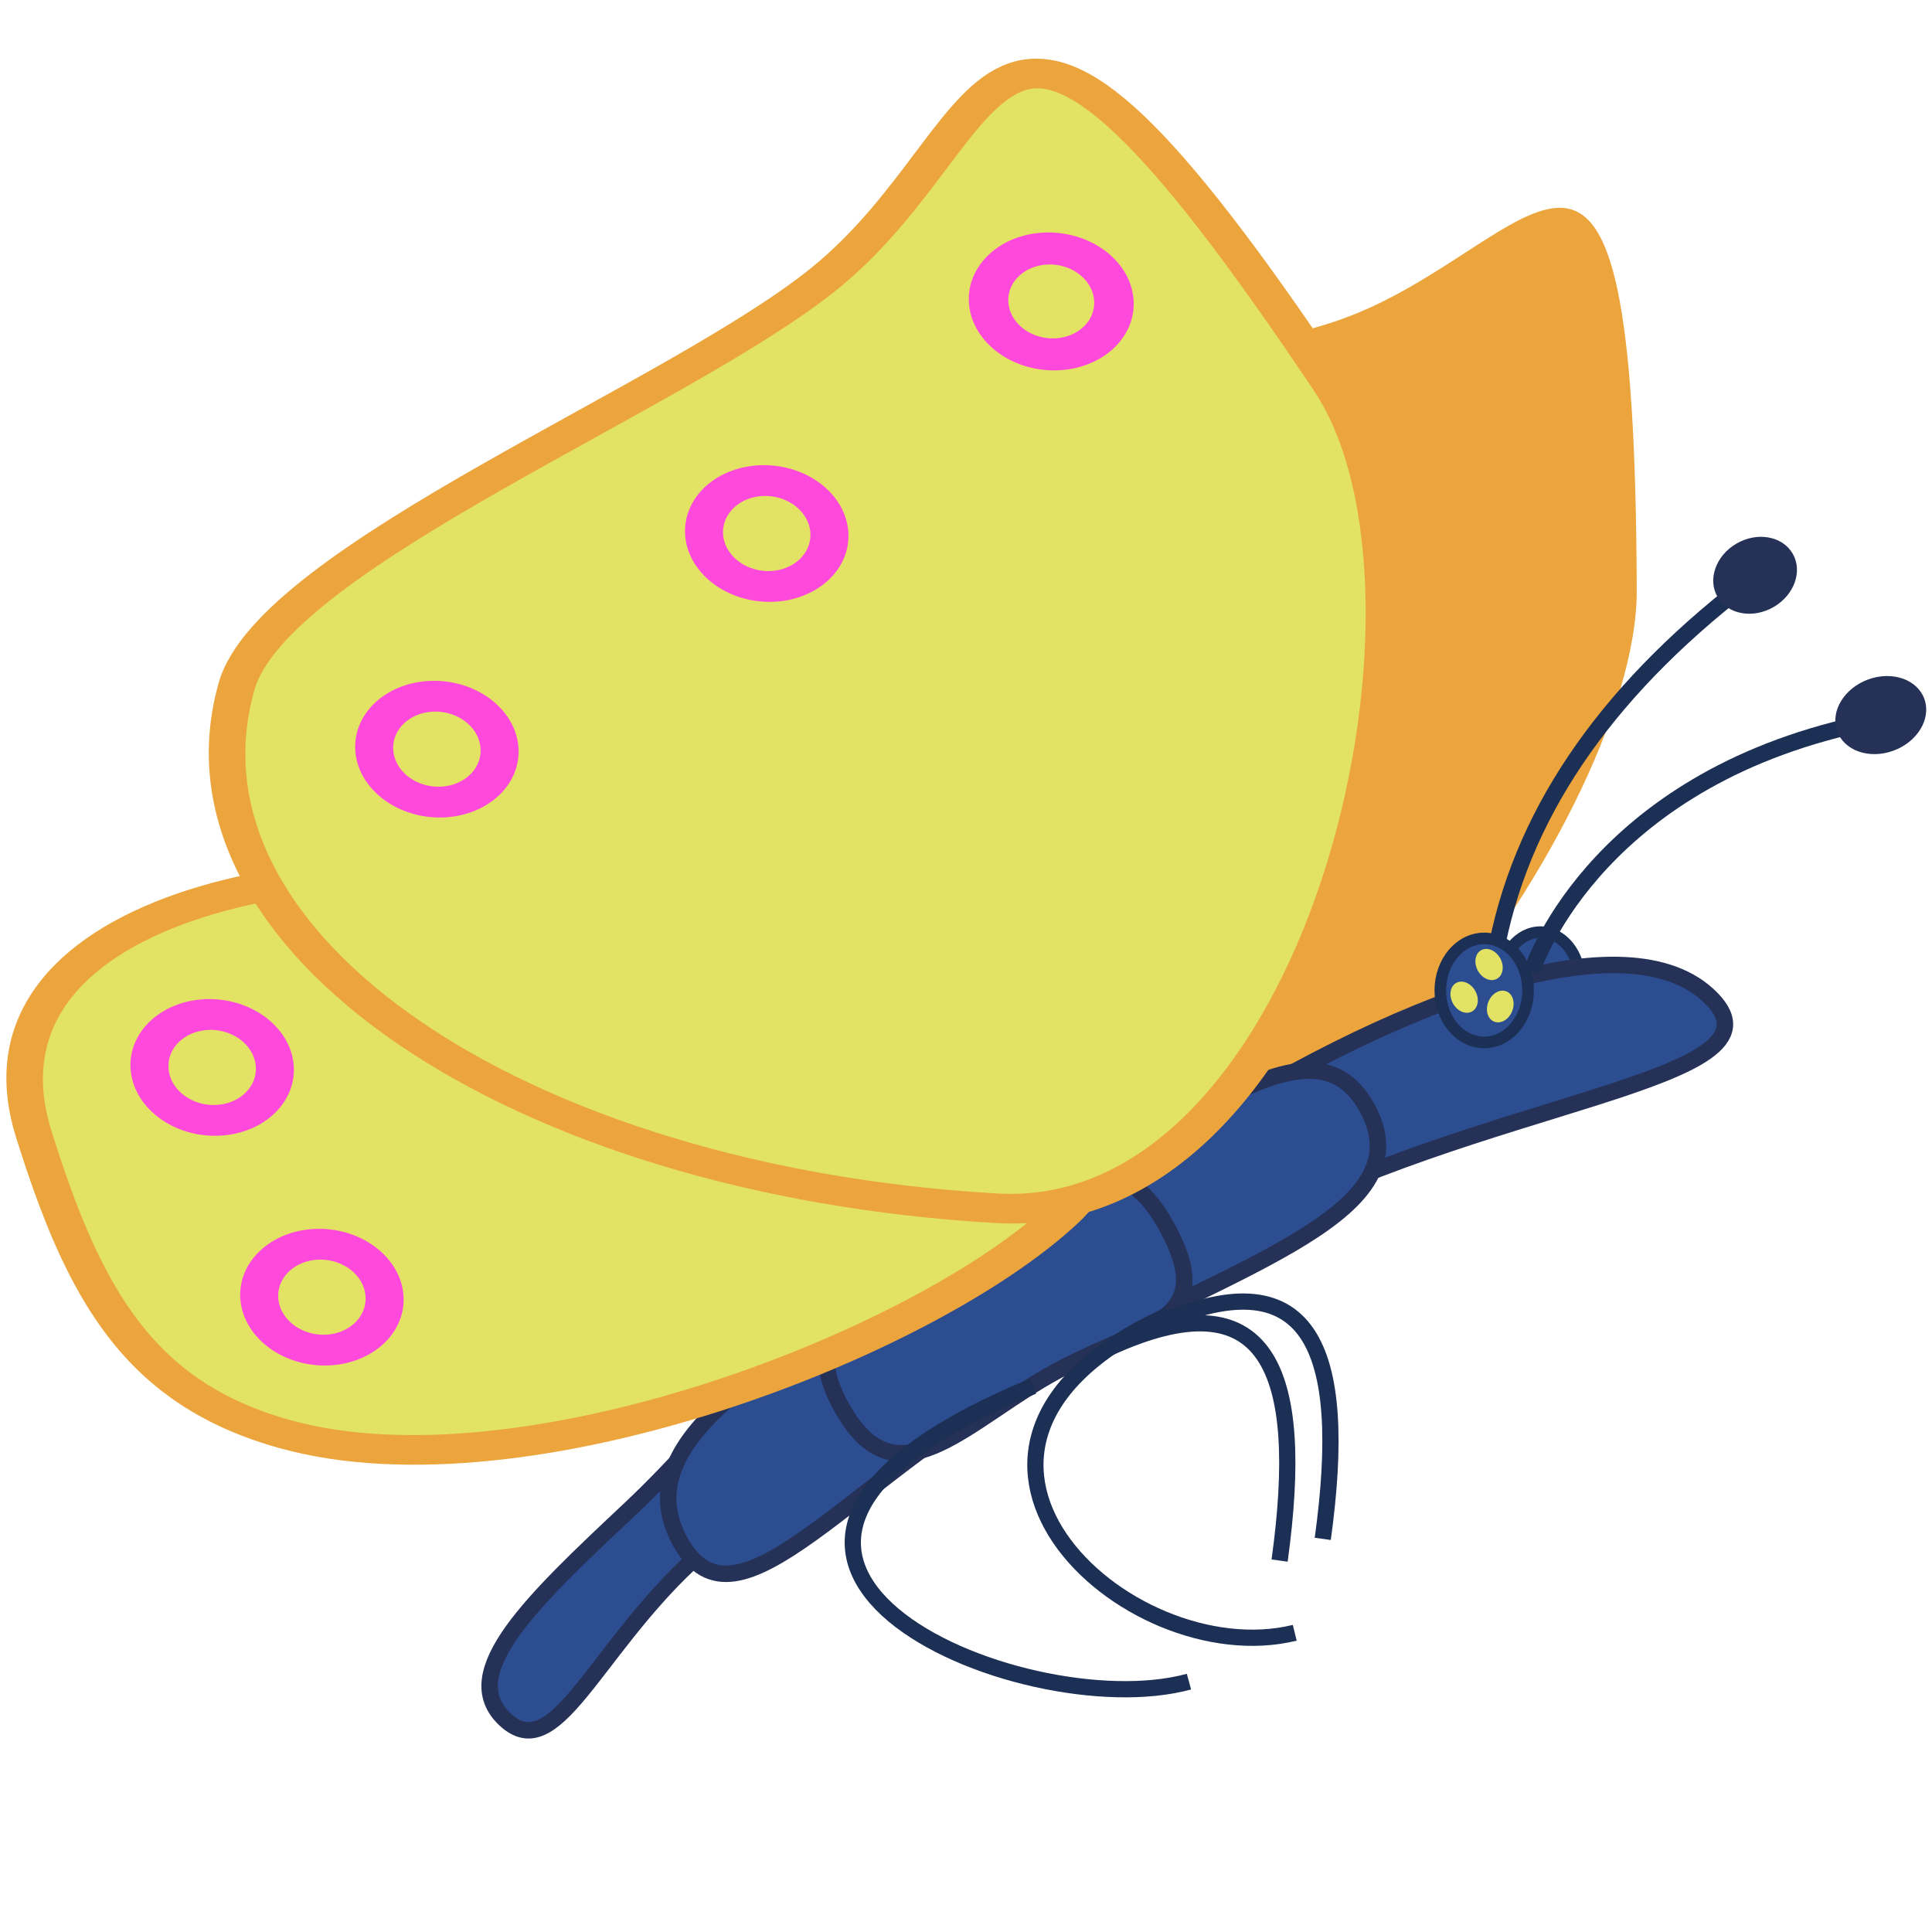
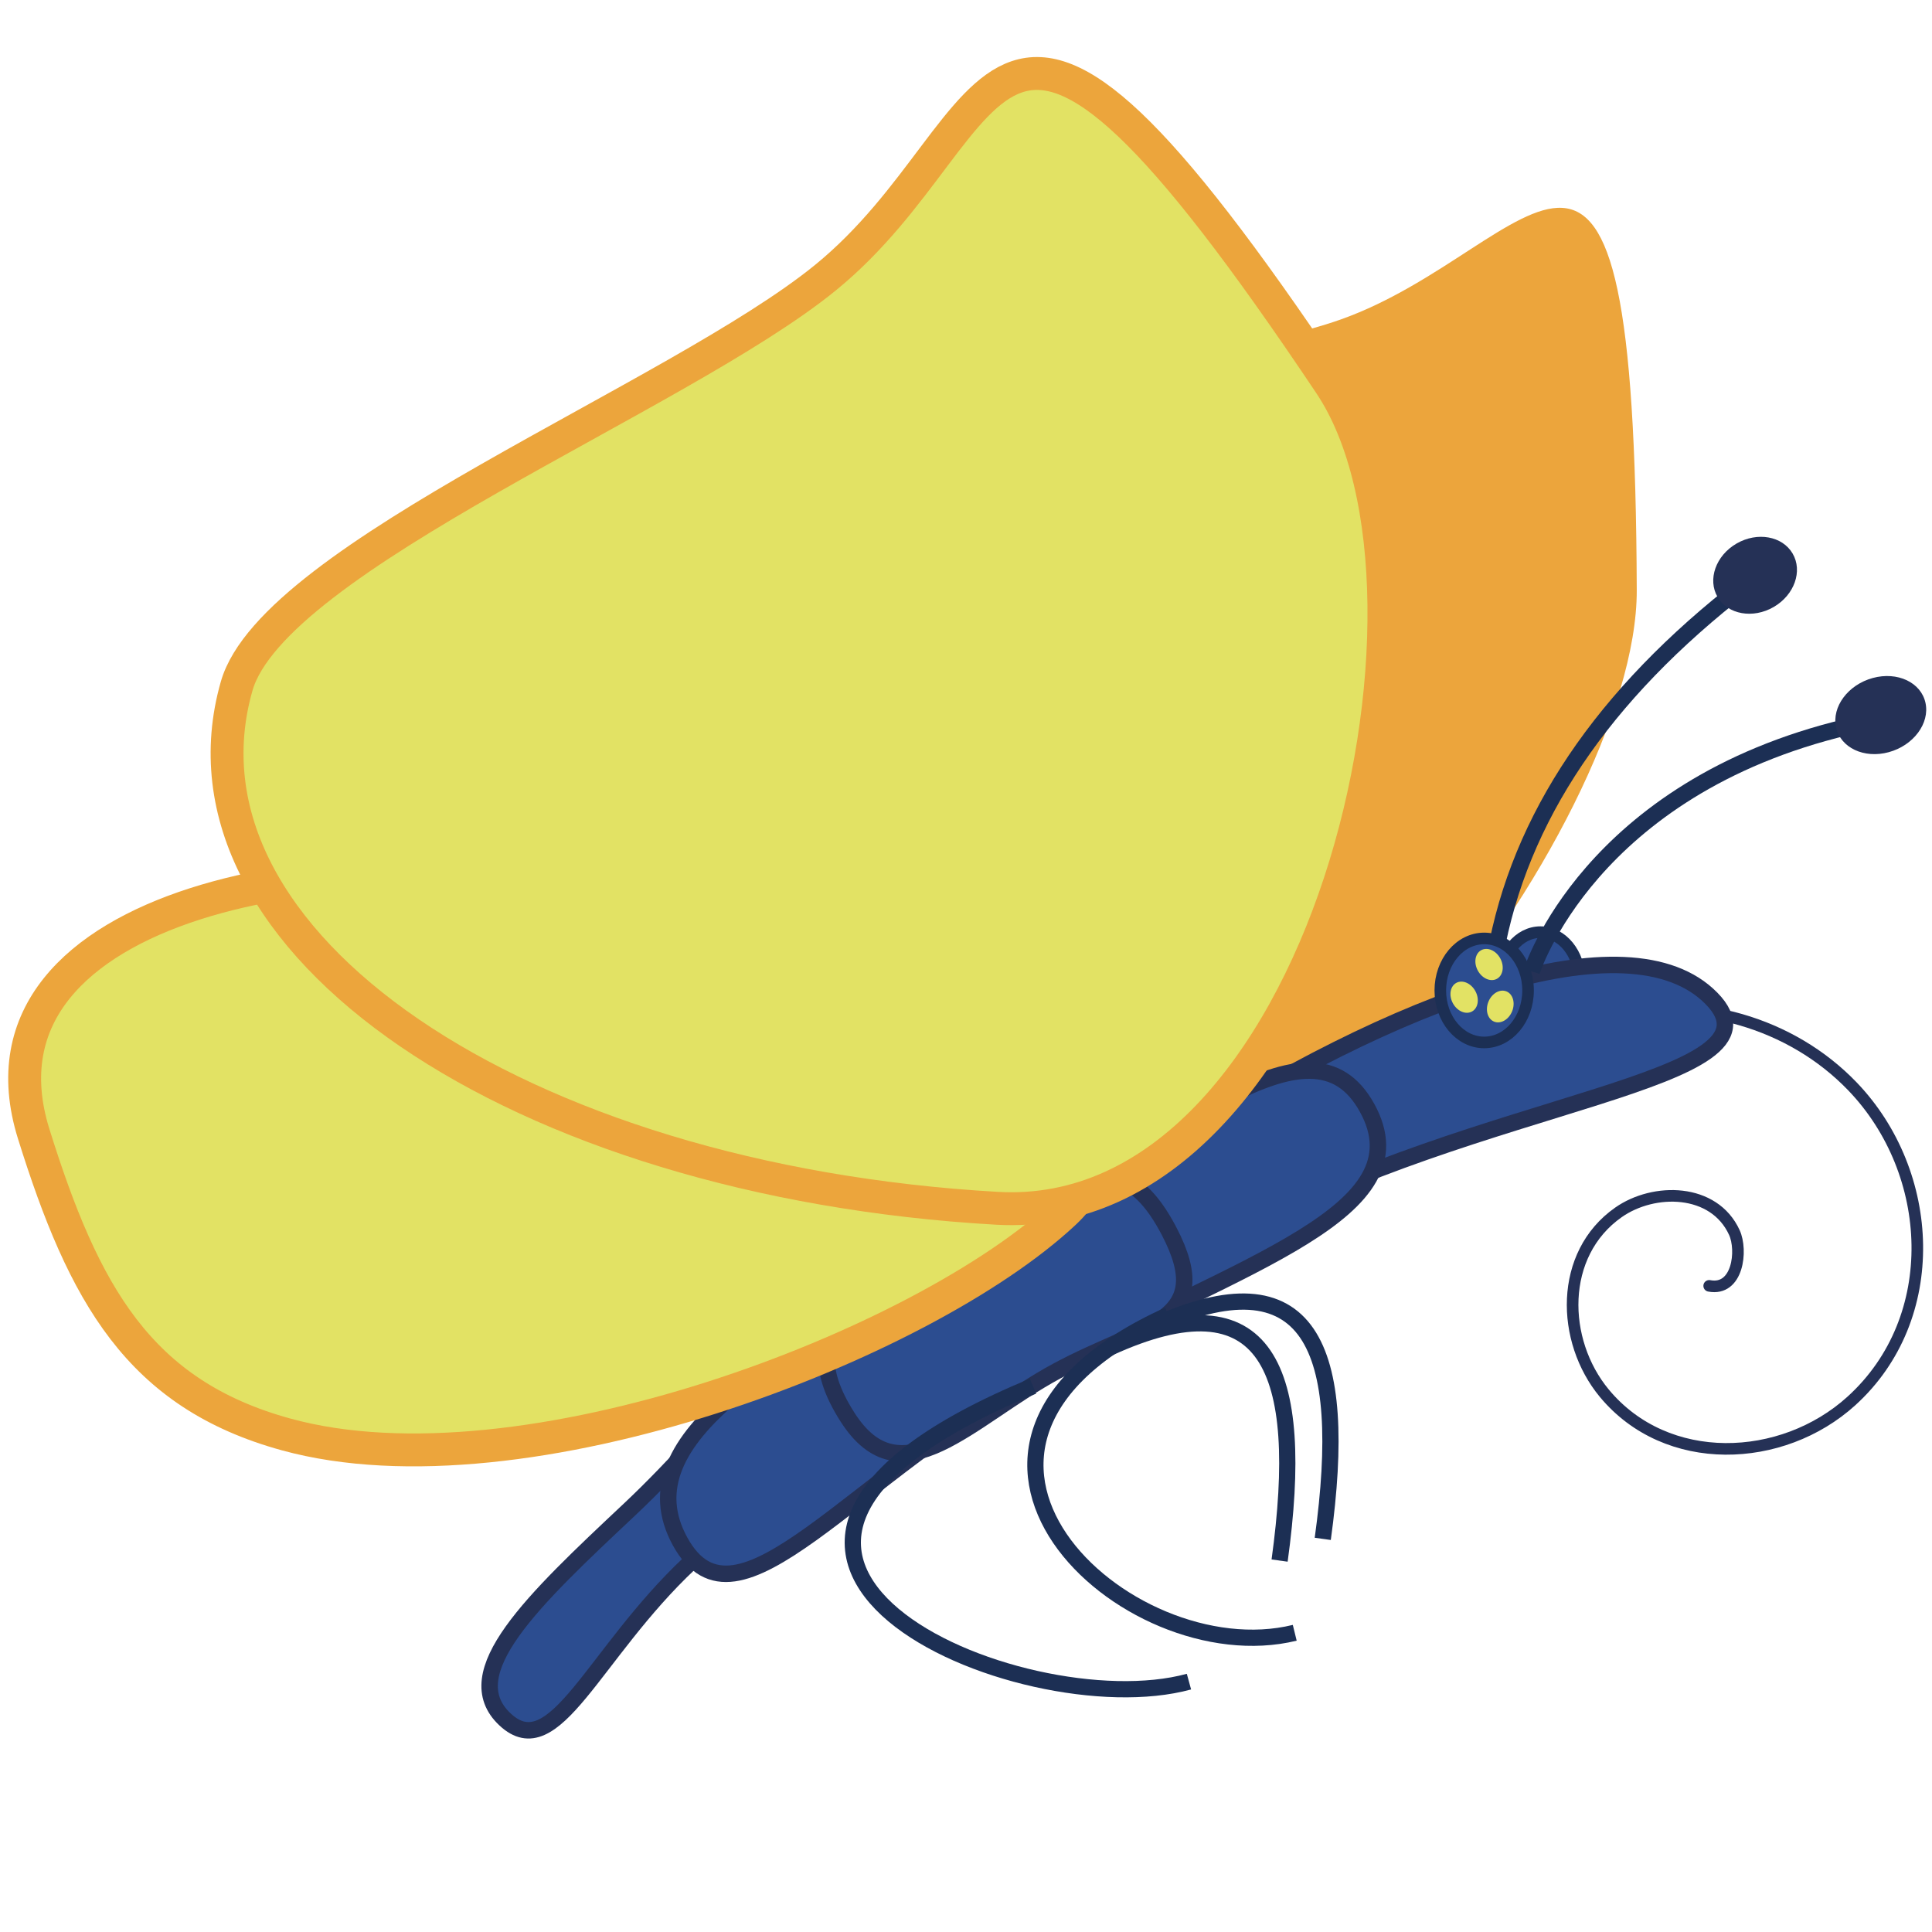
<svg xmlns="http://www.w3.org/2000/svg" id="eFnj7eCV8wJ1" viewBox="0 0 500 500" shape-rendering="geometricPrecision" text-rendering="geometricPrecision" version="1.1" width="500" height="500">
  <defs id="defs112662" />
+   <path style="fill:none;fill-rule:evenodd;stroke:#253156;stroke-width:3;stroke-linecap:round;stroke-linejoin:round;stroke-miterlimit:4;stroke-dasharray:none;stroke-opacity:1" id="path873" transform="matrix(-0.7235694,0.6902517,0.6902517,0.7235694,439.4102,500.9922)" d="m -118.227,-119.695 c -4.38,6.159 -12.575,-0.663 -14.241,-5.489 -4.127,-11.953 7.014,-22.799 18.102,-24.479 18.604,-2.819 33.722,13.737 34.955,31.316 1.772,25.253 -20.682,44.996 -44.867,45.61 -31.973,0.813 -56.498,-27.771 -56.408,-58.66 0.067,-23.128 13.053,-44.671 32.64,-56.662" />
  <g id="g93609" transform="matrix(0.7792625,0.3851556,-0.380475,0.8361361,20.315,-110.1795)" style="stroke-width:1.119">
    <path id="path90256" d="M 476.556,293.793 C 510.621,256.929 410.887,216.821 367.849,202.268 320.835,186.37 229.06,201.619 242.837,268.366 c 9.32,45.154 20.559,73.343 53.601,85.181 53.166,19.048 146.053,-22.89 180.118,-59.754 z" fill="#e2e264" stroke="#eca53c" stroke-width="9.53" stroke-miterlimit="1" style="fill:#eca53c;fill-opacity:1;stroke:none" />
    <path id="path90258" d="M 461.275,292.322 C 535.768,298.606 577.285,121.86 547.81,62.058 474.732,-86.211 479.235,-11.93 434.227,30.606 399.154,63.752 304.966,107.113 294.872,143.357 c -19.945,71.621 57.569,139.784 166.402,148.965 z" fill="#e2e264" stroke="#eca53c" stroke-width="9.53" stroke-miterlimit="1" style="fill:#eca53c;fill-opacity:1;stroke:none" />
  </g>
  <path id="path80592" d="m 178.454,404.566 c 25.014,-23.51 49.791,-38.357 36.946,-50.352 -12.845,-11.995 -27.428,12.896 -52.442,36.406 -25.014,23.51 -45.093,42.381 -32.247,54.376 12.845,11.995 22.73,-16.92 47.744,-40.429 z" fill="#2c4d90" stroke="#253156" stroke-width="4.257" stroke-miterlimit="1" />
  <ellipse style="fill:#2c4d90;fill-opacity:1;stroke:#1c2f54;stroke-width:3;stroke-linecap:round;stroke-linejoin:round;stroke-miterlimit:4;stroke-dasharray:none;stroke-opacity:1;paint-order:fill markers stroke" id="ellipse74063" cx="398.668" cy="253.643" rx="10.147" ry="12.407" />
  <path id="eFnj7eCV8wJ2" d="m 320.457,319.242 c 62.155,-34.845 143.824,-39.038 122.49,-60.834 -21.334,-21.796 -81.576,-0.235 -141.169,38.831 -15.568,10.206 -14.153,-5.565 7.181,16.231 21.334,21.796 -8.829,17.167 11.497,5.772 z" fill="#2c4d90" stroke="#253156" stroke-width="4.257" stroke-miterlimit="1" style="stroke-width:4.257;stroke-miterlimit:1;stroke-dasharray:none" />
  <path id="eFnj7eCV8wJ3" d="m 271.174,354.031 c 50.961,-27.491 97.457,-40.314 82.645,-67.284 -14.813,-26.97 -49.801,8.152 -100.762,35.643 -50.961,27.491 -91.868,49.558 -77.055,76.527 14.813,26.97 44.211,-17.396 95.173,-44.886 z" fill="#2c4d90" stroke="#253156" stroke-width="4.257" stroke-miterlimit="1" />
  <path id="eFnj7eCV8wJ4" d="m 273.526,354.81 c 22.649,-12.218 41.343,-12.539 29.054,-36.144 -14.209,-27.293 -29.989,-9.397 -52.639,2.821 -22.649,12.218 -47.181,19.262 -30.644,45.21 13.972,21.923 31.58,0.331 54.229,-11.887 z" fill="#2c4d90" stroke="#253156" stroke-width="4.257" stroke-miterlimit="1" />
  <g id="g10075" transform="translate(-83.72643,-19.83154)">
    <path id="eFnj7eCV8wJ9" d="m 470.121,270.437 q 7.948,-53.588 61.661,-96.519" fill="none" stroke="#1c2f54" stroke-width="4.257" stroke-miterlimit="1" />
    <ellipse id="eFnj7eCV8wJ11" rx="9.513" ry="11.222" fill="#253156" stroke="none" stroke-width="0" cx="416.034" cy="-378.56" transform="matrix(0.5061469,0.8624473,-0.8647799,0.5021511,0,0)" />
  </g>
  <g id="g10079" transform="translate(-97.81599,-13.31249)">
    <path id="eFnj7eCV8wJ10" d="m 494.229,264.716 c 0,0 14.775,-47.347 81.745,-63.302" fill="none" stroke="#1c2f54" stroke-width="4.257" stroke-miterlimit="1" />
    <ellipse id="eFnj7eCV8wJ12" rx="9.82" ry="11.997" fill="#253156" stroke="none" stroke-width="0" cx="-345.704" cy="-530.142" transform="matrix(-0.2114574,-0.9773872,-0.9647524,0.2631591,0,0)" />
  </g>
  <path style="fill:none;stroke:#1c2f54;stroke-width:4.2;stroke-linecap:butt;stroke-linejoin:miter;stroke-miterlimit:4;stroke-dasharray:none;stroke-opacity:1" d="m 298.19,343.219 c 41.009,-18.803 51.005,5.316 44.139,55.04" id="path2656" />
  <path style="fill:none;stroke:#1c2f54;stroke-width:4.2;stroke-linecap:butt;stroke-linejoin:miter;stroke-miterlimit:4;stroke-dasharray:none;stroke-opacity:1" d="m 302.399,340.318 c -74.652,33.847 -11.112,92.991 32.679,82.246" id="path4492" />
  <path style="fill:none;stroke:#1c2f54;stroke-width:4.2;stroke-linecap:butt;stroke-linejoin:miter;stroke-miterlimit:4;stroke-dasharray:none;stroke-opacity:1" d="m 267.346,358.731 c -106.584,44.153 -3.126,88.385 40.355,76.472" id="path4494" />
  <path style="fill:none;stroke:#1c2f54;stroke-width:4.2;stroke-linecap:butt;stroke-linejoin:miter;stroke-miterlimit:4;stroke-dasharray:none;stroke-opacity:1" d="m 287.021,348.836 c 41.009,-18.803 51.005,5.316 44.139,55.04" id="path10081" />
  <ellipse style="fill:#2c4d90;fill-opacity:1;stroke:#1c2f54;stroke-width:3;stroke-linecap:round;stroke-linejoin:round;stroke-miterlimit:4;stroke-dasharray:none;stroke-opacity:1;paint-order:fill markers stroke" id="path73915" cx="384.106" cy="256.324" rx="11.356" ry="13.459" />
  <ellipse style="fill:#e2e264;fill-opacity:1;stroke:none;stroke-width:3;stroke-linecap:round;stroke-linejoin:round;stroke-miterlimit:4;stroke-dasharray:none;stroke-opacity:1;paint-order:fill markers stroke" id="path74087" cx="218.452" cy="403.846" rx="3.307" ry="4.225" transform="rotate(-28.6575)" />
  <ellipse style="fill:#e2e264;fill-opacity:1;stroke:none;stroke-width:3;stroke-linecap:round;stroke-linejoin:round;stroke-miterlimit:4;stroke-dasharray:none;stroke-opacity:1;paint-order:fill markers stroke" id="ellipse74381" cx="208.734" cy="408.179" rx="3.307" ry="4.225" transform="rotate(-28.6575)" />
  <ellipse style="fill:#e2e264;fill-opacity:1;stroke:none;stroke-width:3;stroke-linecap:round;stroke-linejoin:round;stroke-miterlimit:4;stroke-dasharray:none;stroke-opacity:1;paint-order:fill markers stroke" id="ellipse74383" cx="-457.991" cy="-94.069" rx="3.307" ry="4.225" transform="rotate(-157.7497)" />
-   <g id="g90254" transform="matrix(1.135705,-0.01285859,0.05258949,0.9214214,-13.38203,18.3325)" style="stroke-width:0.977">
-     <path id="path90240" d="M 239.347,324.075 C 273.411,287.211 173.678,247.103 130.64,232.55 83.626,216.652 -8.149,231.901 5.628,298.648 14.948,343.802 26.187,371.991 59.229,383.829 112.396,402.876 205.282,360.939 239.347,324.075 Z" fill="#e2e264" stroke="#eca53c" stroke-width="8.32" stroke-miterlimit="1" />
-     <path id="path90242" d="M 224.065,322.604 C 298.558,328.888 340.075,152.142 310.6,92.34 237.523,-55.929 242.025,18.352 197.017,60.888 161.944,94.034 67.756,137.395 57.663,173.639 37.718,245.261 115.232,313.423 224.065,322.604 Z" fill="#e2e264" stroke="#eca53c" stroke-width="8.32" stroke-miterlimit="1" />
-     <ellipse style="fill:none;fill-opacity:1;stroke:#ff49dd;stroke-width:8.991;stroke-linecap:round;stroke-linejoin:round;stroke-miterlimit:4;stroke-dasharray:none;stroke-opacity:1;paint-order:fill markers stroke" id="ellipse90244" cx="248.177" cy="68.23" rx="14.275" ry="14.87" />
-     <ellipse style="fill:none;fill-opacity:1;stroke:#ff49dd;stroke-width:8.651;stroke-linecap:round;stroke-linejoin:round;stroke-miterlimit:4;stroke-dasharray:none;stroke-opacity:1;paint-order:fill markers stroke" id="use90246" cx="47.136" cy="280.572" rx="14.275" ry="14.87" />
-     <ellipse style="fill:none;fill-opacity:1;stroke:#ff49dd;stroke-width:8.651;stroke-linecap:round;stroke-linejoin:round;stroke-miterlimit:4;stroke-dasharray:none;stroke-opacity:1;paint-order:fill markers stroke" id="use90248" cx="180.37" cy="132.468" rx="14.275" ry="14.87" />
-     <ellipse style="fill:none;fill-opacity:1;stroke:#ff49dd;stroke-width:8.651;stroke-linecap:round;stroke-linejoin:round;stroke-miterlimit:4;stroke-dasharray:none;stroke-opacity:1;paint-order:fill markers stroke" id="use90250" cx="69.143" cy="345.405" rx="14.275" ry="14.87" />
-     <ellipse style="fill:none;fill-opacity:1;stroke:#ff49dd;stroke-width:8.651;stroke-linecap:round;stroke-linejoin:round;stroke-miterlimit:4;stroke-dasharray:none;stroke-opacity:1;paint-order:fill markers stroke" id="use90252" cx="102.452" cy="191.948" rx="14.275" ry="14.87" />
-   </g>
+   <path id="path90240" d="M 275.488,313.864 C 312.237,279.459 196.86,243.786 147.216,230.929 92.986,216.885 -10.441,232.116 8.715,293.441 21.675,334.927 35.921,360.756 74.07,371.239 135.454,388.106 238.74,348.27 275.488,313.864 Z" fill="#e2e264" stroke="#eca53c" stroke-width="8.513" stroke-miterlimit="1" />
+   <path id="path90242" d="M 258.056,312.706 C 342.988,317.538 380.844,154.146 344.224,99.422 253.432,-36.256 262.452,32.13 213.573,71.902 175.484,102.895 70.795,144.06 61.238,177.586 42.352,243.836 133.97,305.645 258.056,312.706 Z" fill="#e2e264" stroke="#eca53c" stroke-width="8.513" stroke-miterlimit="1" />
</svg>
